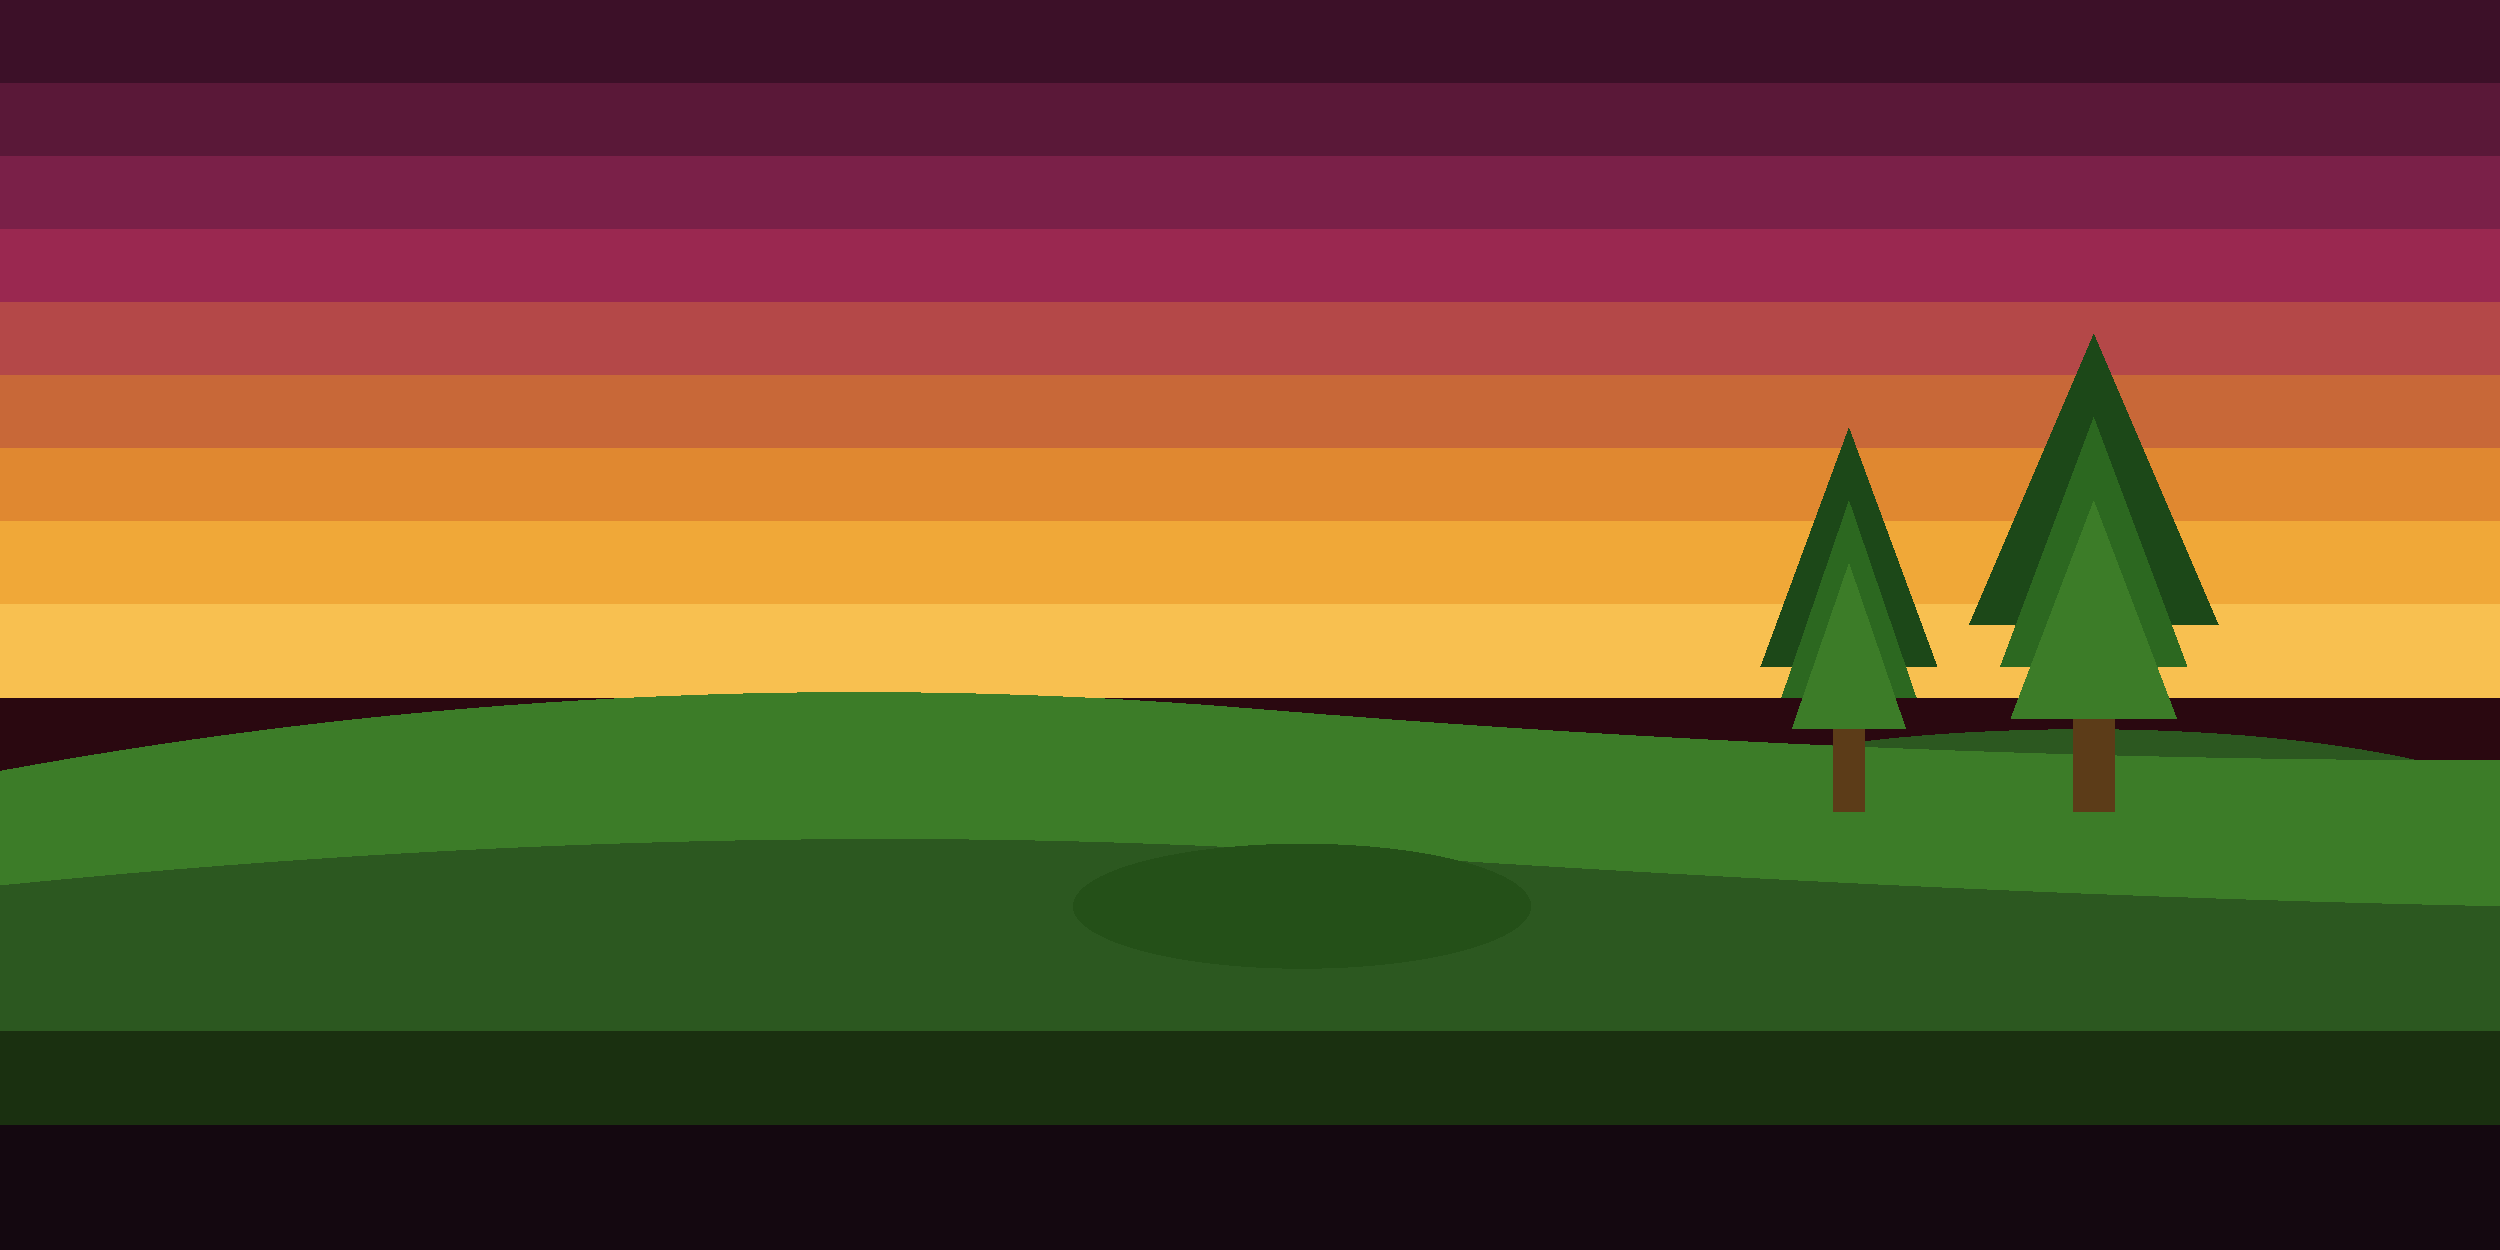
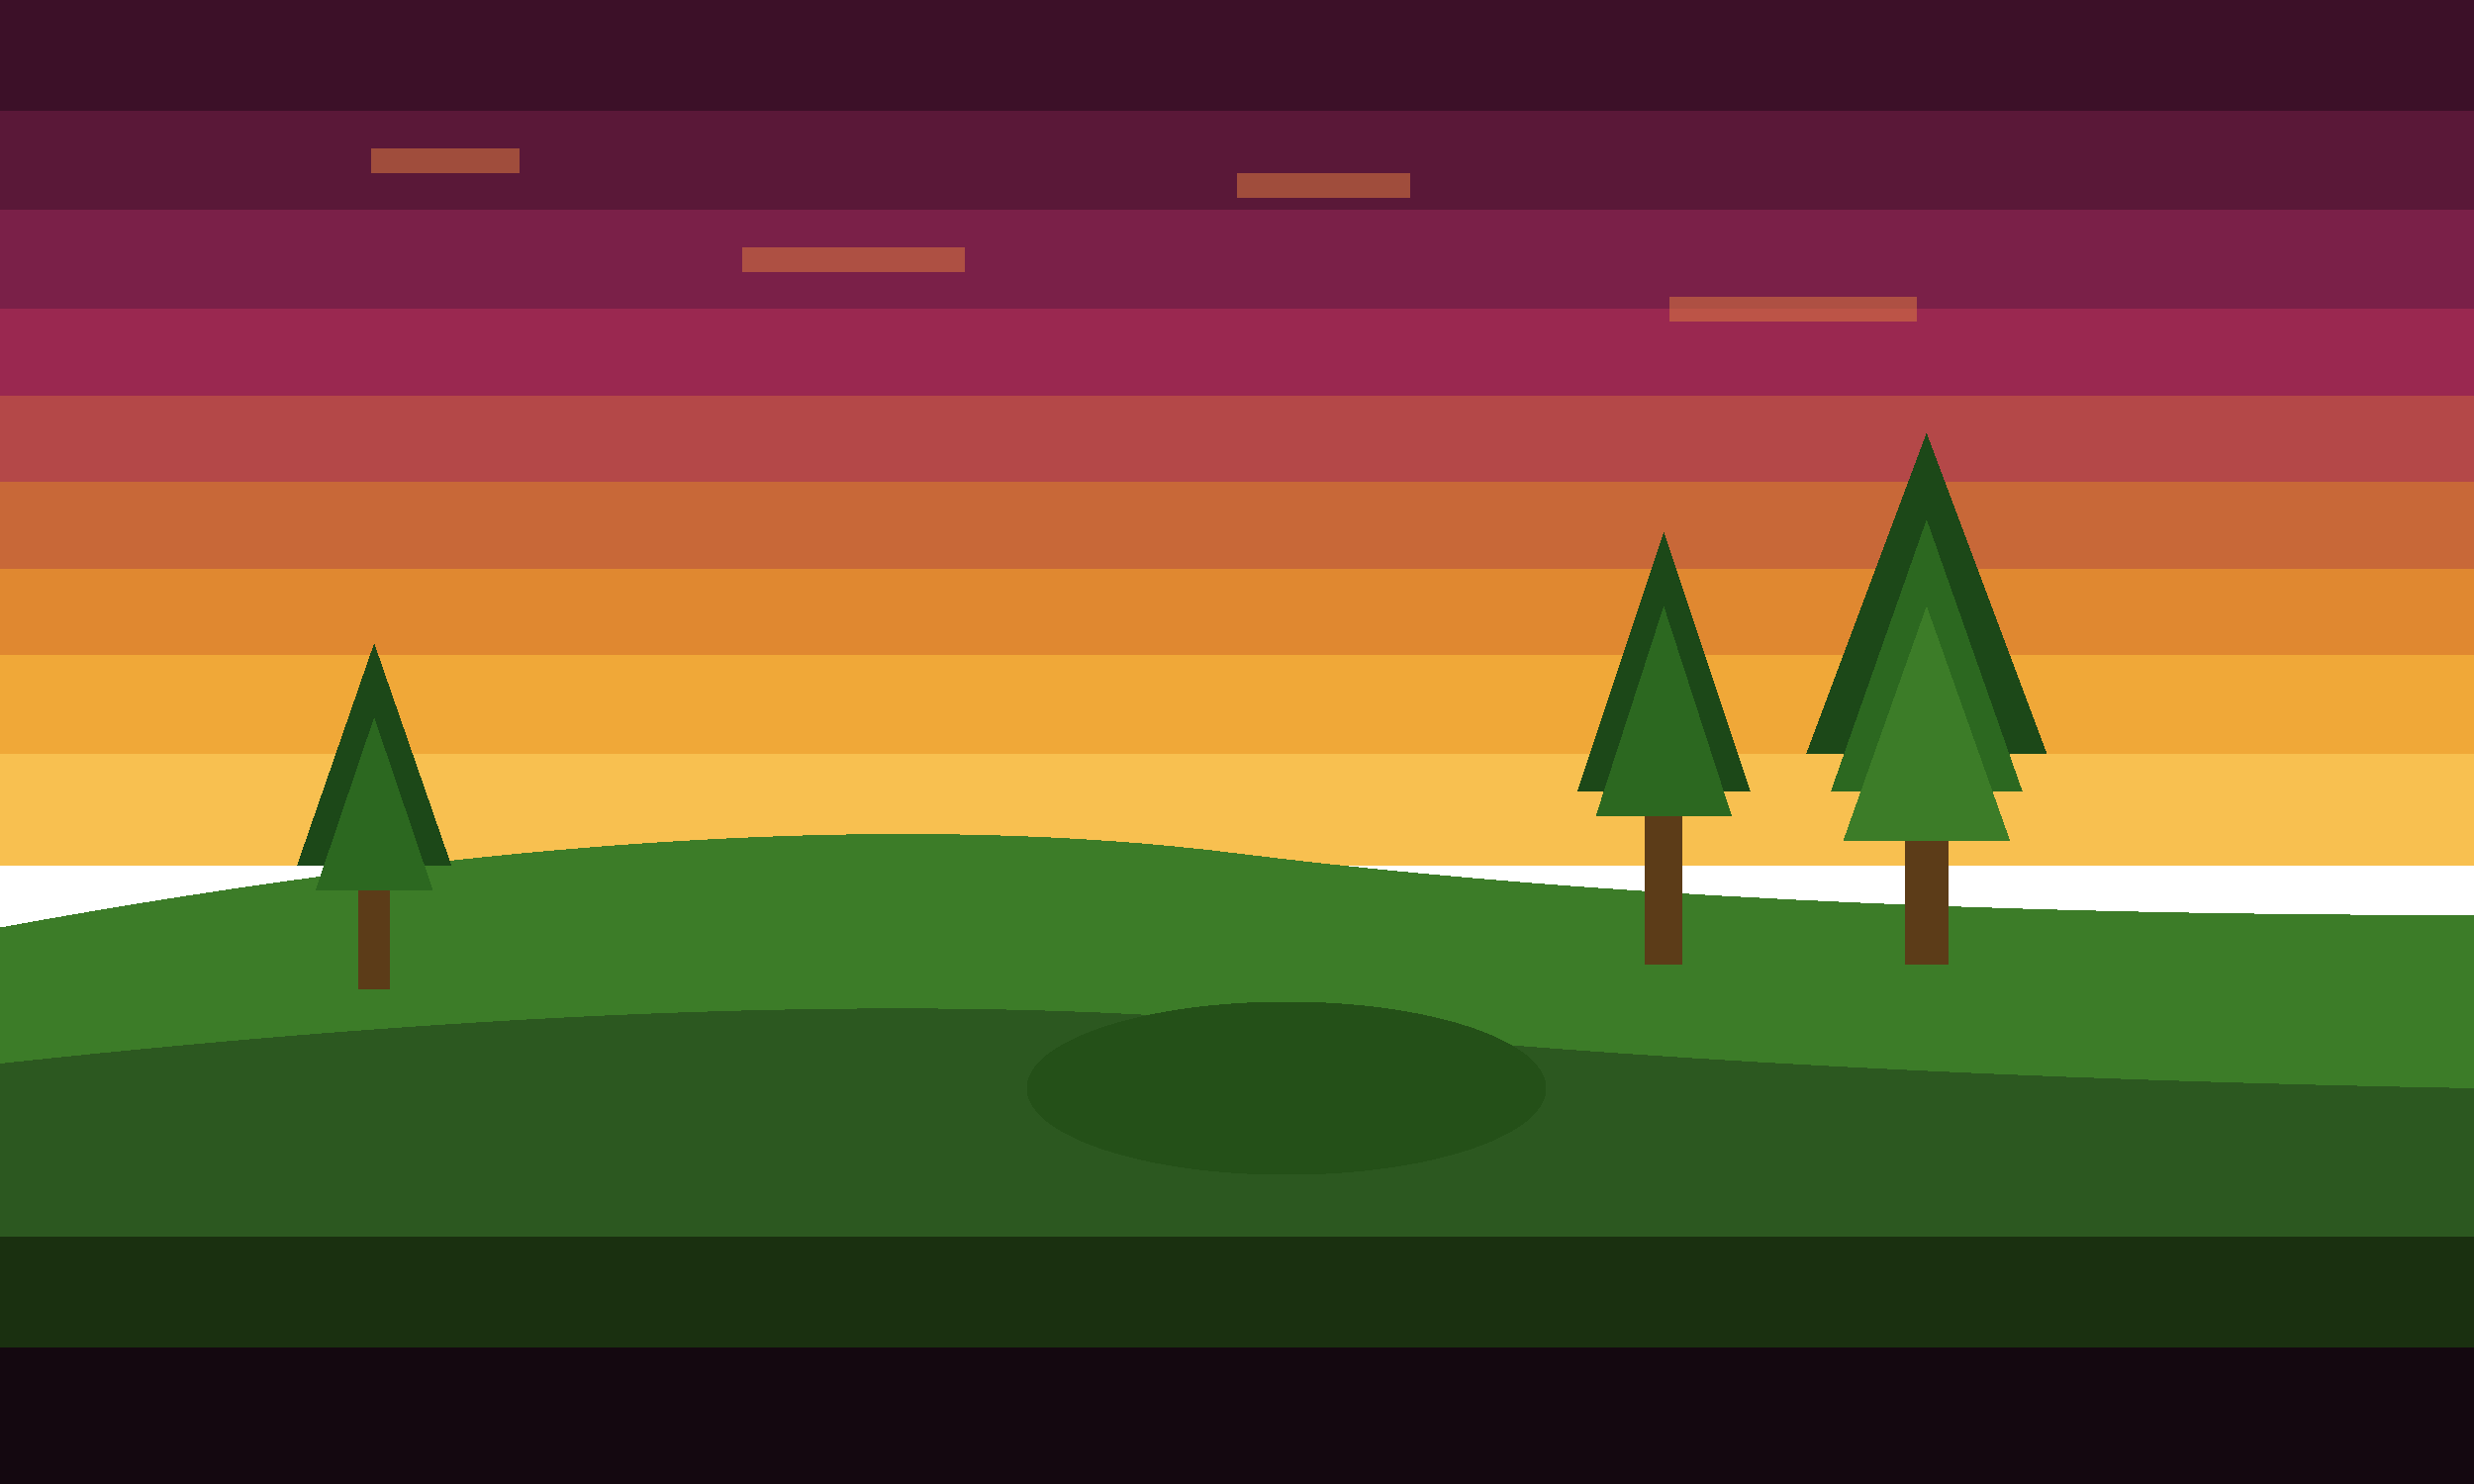
- <svg xmlns="http://www.w3.org/2000/svg" viewBox="0 0 480 240" preserveAspectRatio="xMidYMid slice" shape-rendering="crispEdges">
-   <rect width="480" height="240" fill="#2a0810" />
-   <rect y="0" width="480" height="16" fill="#3c1028" />
-   <rect y="16" width="480" height="14" fill="#5a1838" />
-   <rect y="30" width="480" height="14" fill="#7a2048" />
-   <rect y="44" width="480" height="14" fill="#9a2850" />
-   <rect y="58" width="480" height="14" fill="#b44848" />
-   <rect y="72" width="480" height="14" fill="#c86838" />
-   <rect y="86" width="480" height="14" fill="#e08830" />
-   <rect y="100" width="480" height="16" fill="#f0a838" />
-   <rect y="116" width="480" height="18" fill="#f8c050" />
-   <ellipse cx="80" cy="164" rx="100" ry="20" fill="#2c5820" />
-   <ellipse cx="220" cy="166" rx="130" ry="22" fill="#3c7c28" />
-   <ellipse cx="400" cy="160" rx="90" ry="20" fill="#2c5820" />
-   <path d="M0 148 Q120 126 240 136 T480 146 L480 240 L0 240 Z" fill="#3c7c28" />
-   <path d="M0 170 Q140 156 260 164 T480 174 L480 240 L0 240 Z" fill="#2c5820" />
-   <ellipse cx="250" cy="174" rx="44" ry="12" fill="#245018" />
-   <path d="M0 198 L480 198 L480 240 L0 240 Z" fill="#1a3010" />
-   <path d="M0 216 L480 216 L480 240 L0 240 Z" fill="#140810" />
-   <rect x="352" y="126" width="6" height="30" fill="#5c3c18" />
-   <rect x="398" y="114" width="8" height="42" fill="#5c3c18" />
-   <polygon points="355,82 338,128 372,128" fill="#1c4818" />
-   <polygon points="355,96 342,134 368,134" fill="#2c6820" />
-   <polygon points="355,108 344,140 366,140" fill="#3c7c28" />
-   <polygon points="402,64 378,120 426,120" fill="#1c4818" />
-   <polygon points="402,80 384,128 420,128" fill="#2c6820" />
-   <polygon points="402,96 386,138 418,138" fill="#3c7c28" />
+ <svg xmlns="http://www.w3.org/2000/svg" viewBox="-40 0 400 240" preserveAspectRatio="xMidYMid slice" shape-rendering="crispEdges">
+   <rect x="-40" width="400" height="18" fill="#3c1028" />
+   <rect x="-40" y="18" width="400" height="16" fill="#5a1838" />
+   <rect x="-40" y="34" width="400" height="16" fill="#7a2048" />
+   <rect x="-40" y="50" width="400" height="14" fill="#9a2850" />
+   <rect x="-40" y="64" width="400" height="14" fill="#b44848" />
+   <rect x="-40" y="78" width="400" height="14" fill="#c86838" />
+   <rect x="-40" y="92" width="400" height="14" fill="#e08830" />
+   <rect x="-40" y="106" width="400" height="16" fill="#f0a838" />
+   <rect x="-40" y="122" width="400" height="18" fill="#f8c050" />
+   <g fill="#d87840" opacity="0.55">
+     <rect x="20" y="24" width="24" height="4" />
+     <rect x="80" y="40" width="36" height="4" />
+     <rect x="160" y="28" width="28" height="4" />
+     <rect x="230" y="48" width="40" height="4" />
+   </g>
+   <path d="M-40 150 Q80 128 160 138 T360 148 L360 240 L-40 240 Z" fill="#3c7c28" />
+   <path d="M-40 172 Q90 158 170 166 T360 176 L360 240 L-40 240 Z" fill="#2c5820" />
+   <ellipse cx="168" cy="176" rx="42" ry="14" fill="#245018" />
+   <path d="M-40 200 L360 200 L360 240 L-40 240 Z" fill="#1a3010" />
+   <path d="M-40 218 L360 218 L360 240 L-40 240 Z" fill="#140810" />
+   <rect x="18" y="138" width="5" height="22" fill="#5c3c18" />
+   <polygon points="20.5,104 8,140 33,140" fill="#1c4818" />
+   <polygon points="20.5,116 11,144 30,144" fill="#2c6820" />
+   <rect x="226" y="128" width="6" height="28" fill="#5c3c18" />
+   <polygon points="229,86 215,128 243,128" fill="#1c4818" />
+   <polygon points="229,98 218,132 240,132" fill="#2c6820" />
+   <rect x="268" y="118" width="7" height="38" fill="#5c3c18" />
+   <polygon points="271.5,70 252,122 291,122" fill="#1c4818" />
+   <polygon points="271.5,84 256,128 287,128" fill="#2c6820" />
+   <polygon points="271.5,98 258,136 285,136" fill="#3c7c28" />
</svg>
